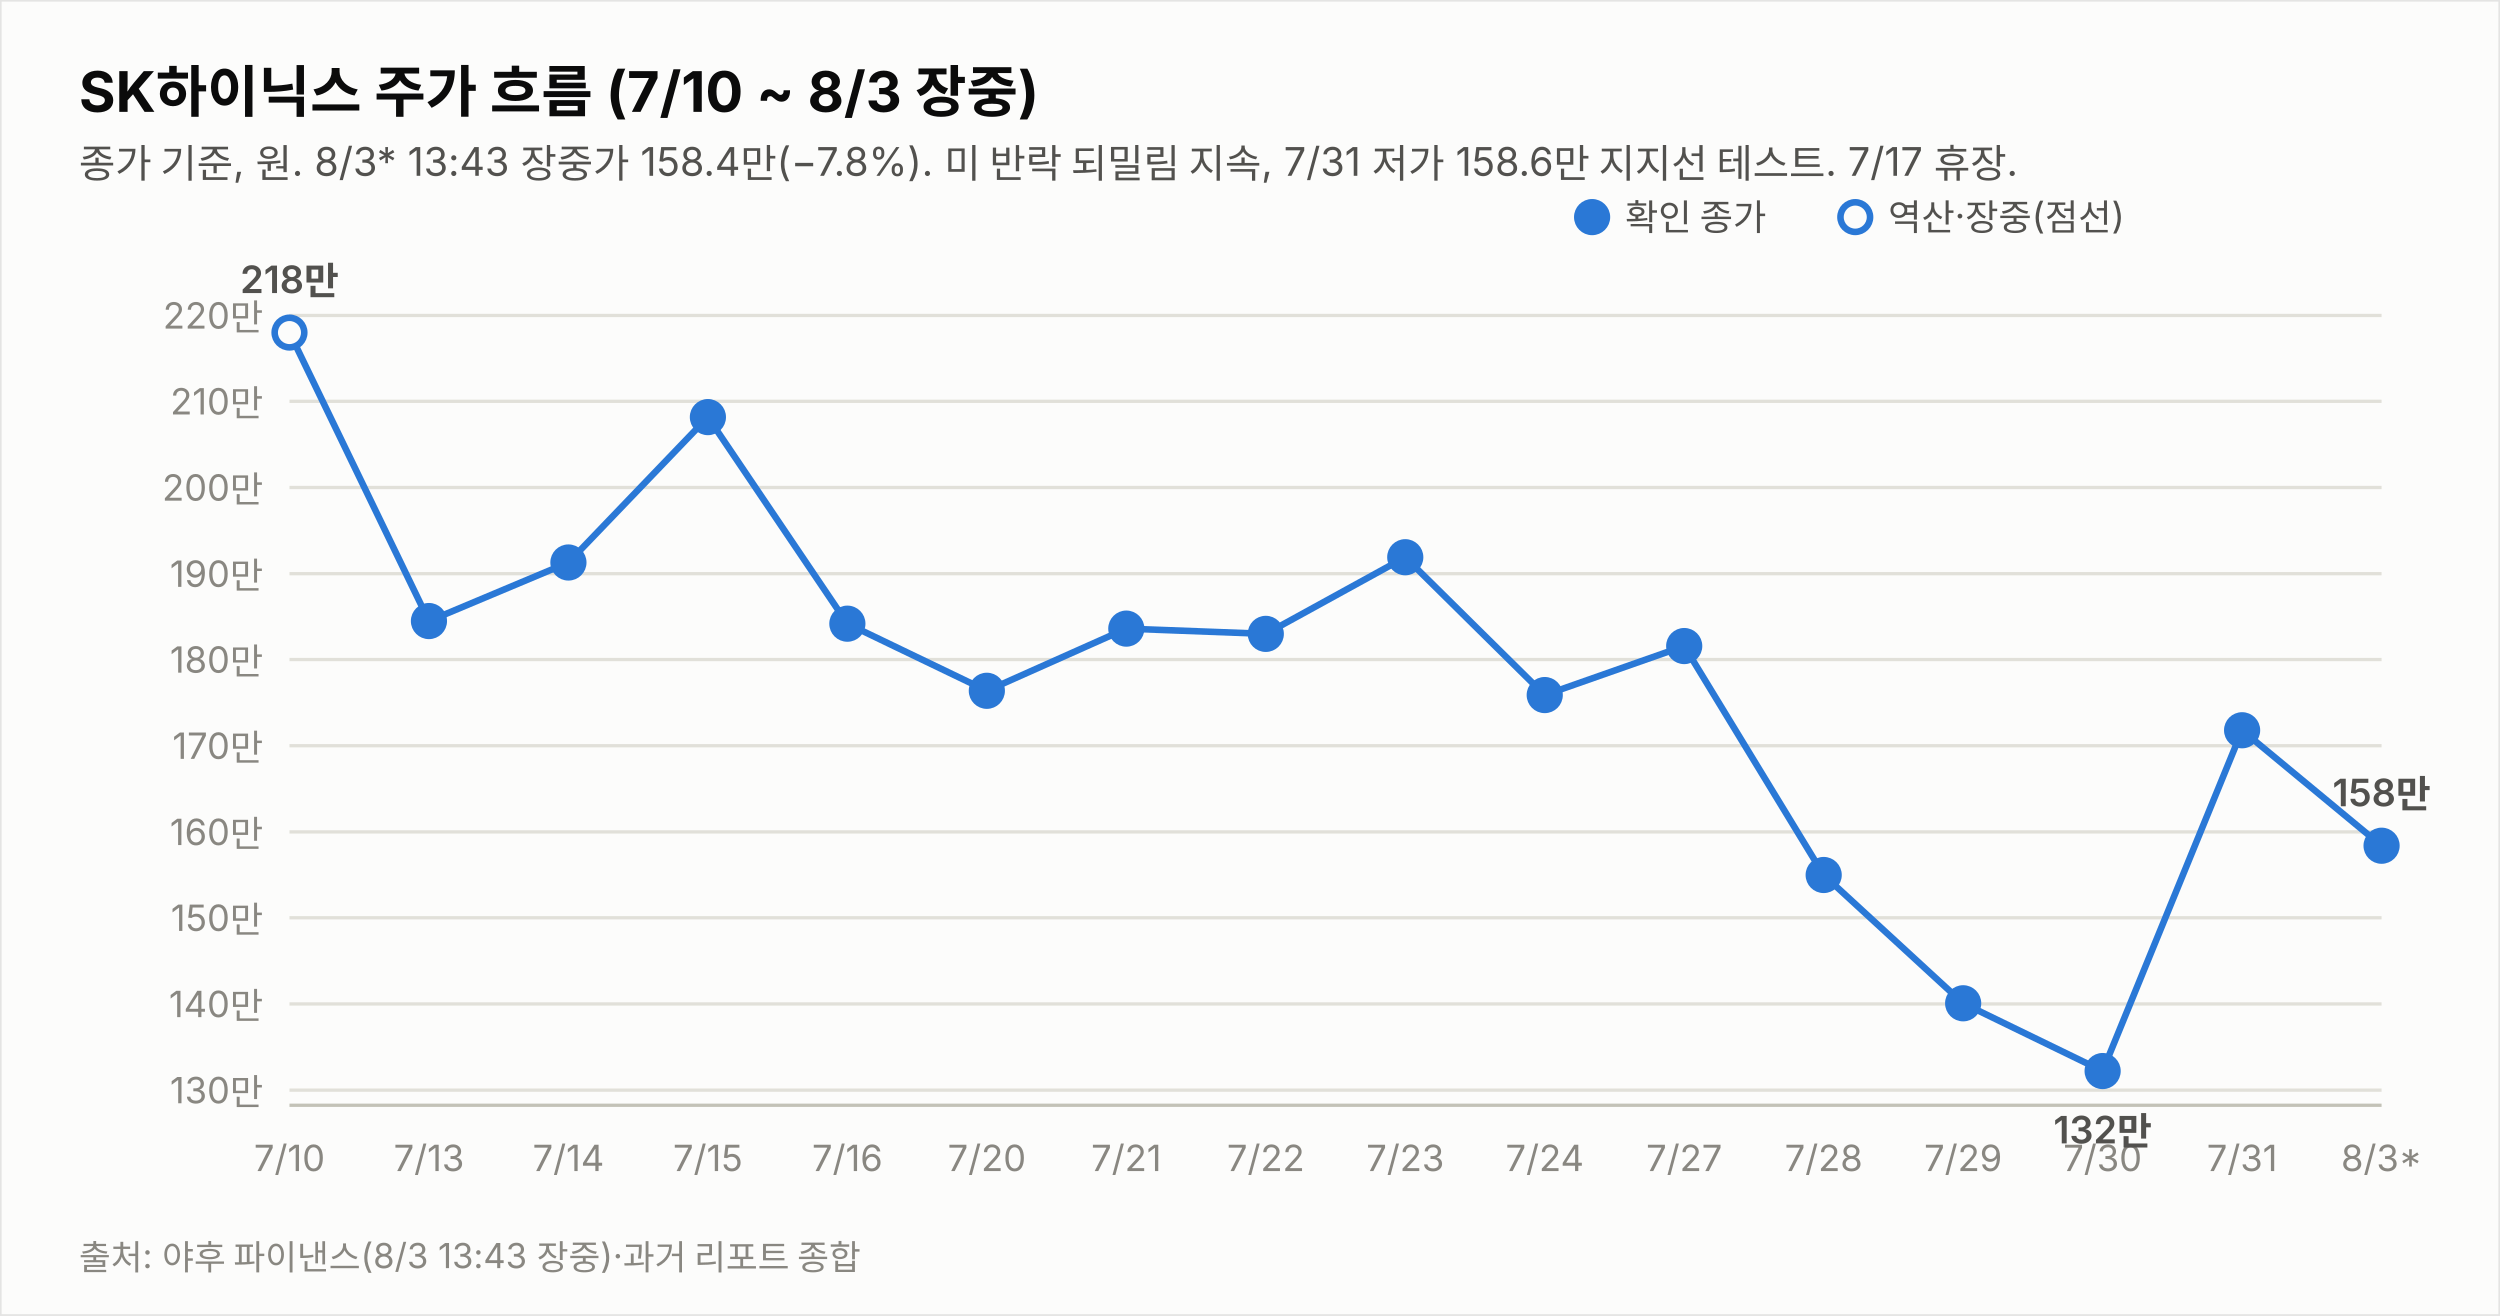
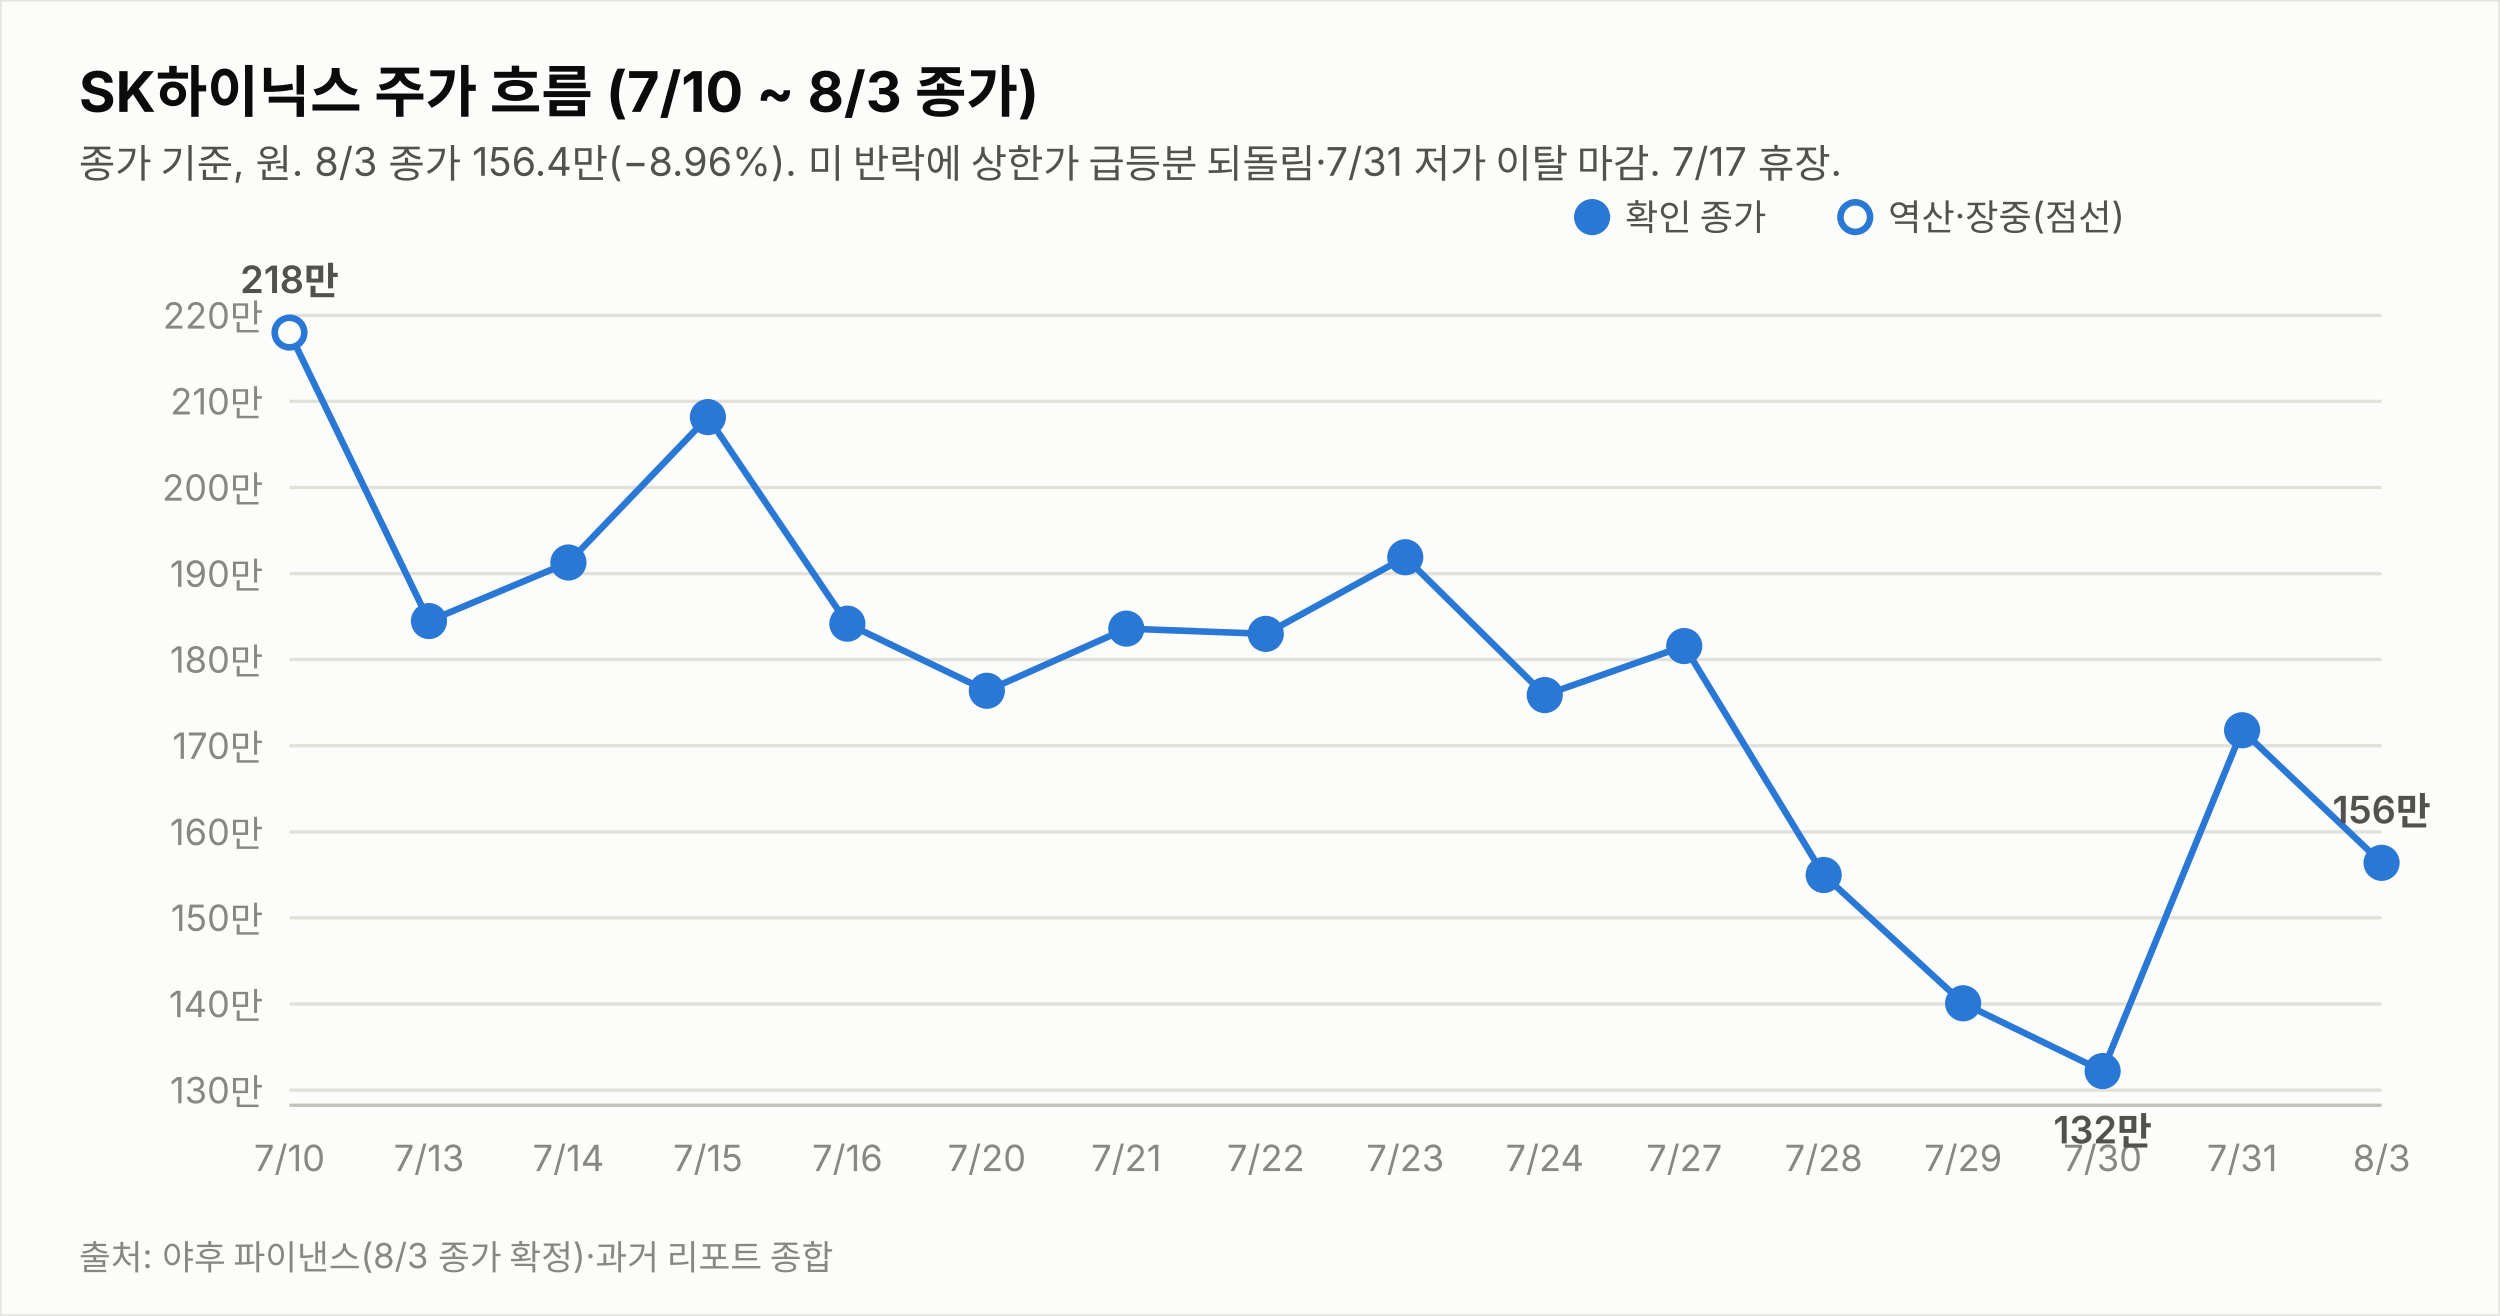
<svg xmlns="http://www.w3.org/2000/svg" width="760" height="400" viewBox="0 0 760 400" font-family="system-ui,-apple-system,&quot;Segoe UI&quot;,&quot;Malgun Gothic&quot;,&quot;Apple SD Gothic Neo&quot;,sans-serif">
  <rect width="760" height="400" fill="#fcfcfb" stroke="rgba(11,11,11,0.10)" />
-   <text x="24" y="34" font-size="17" font-weight="700" fill="#0b0b0b">SK하이닉스 주가 흐름 (7/10 ~ 8/3 장중)</text>
-   <text x="24" y="54" font-size="12" fill="#52514e">종가 기준, 원. 8/3* 13:43 장중가 158.4만(−7.8%). 미 반락 되밀림 지속, 7/31 저가 158.6만 지지선 테스트. 7/17 휴장.</text>
+   <text x="24" y="34" font-size="17" font-weight="700" fill="#0b0b0b">SK하이닉스 주가 흐름 (7/10 ~ 8/3 종가)</text>
+   <text x="24" y="54" font-size="12" fill="#52514e">종가 기준, 원. 8/3 종가 156.4만(−8.96%). 미 반락에 상한가 급등분 되돌림·7/31 저가 이탈 마감. 7/17 휴장.</text>
  <line x1="88" y1="331.4" x2="724" y2="331.4" stroke="#e1e0d9" stroke-width="1" />
  <text x="80" y="335.4" font-size="11" fill="#898781" text-anchor="end" style="font-variant-numeric:tabular-nums">130만</text>
  <line x1="88" y1="305.2" x2="724" y2="305.2" stroke="#e1e0d9" stroke-width="1" />
  <text x="80" y="309.2" font-size="11" fill="#898781" text-anchor="end" style="font-variant-numeric:tabular-nums">140만</text>
  <line x1="88" y1="279.0" x2="724" y2="279.0" stroke="#e1e0d9" stroke-width="1" />
  <text x="80" y="283.0" font-size="11" fill="#898781" text-anchor="end" style="font-variant-numeric:tabular-nums">150만</text>
  <line x1="88" y1="252.9" x2="724" y2="252.9" stroke="#e1e0d9" stroke-width="1" />
  <text x="80" y="256.9" font-size="11" fill="#898781" text-anchor="end" style="font-variant-numeric:tabular-nums">160만</text>
  <line x1="88" y1="226.7" x2="724" y2="226.7" stroke="#e1e0d9" stroke-width="1" />
  <text x="80" y="230.7" font-size="11" fill="#898781" text-anchor="end" style="font-variant-numeric:tabular-nums">170만</text>
  <line x1="88" y1="200.5" x2="724" y2="200.5" stroke="#e1e0d9" stroke-width="1" />
  <text x="80" y="204.5" font-size="11" fill="#898781" text-anchor="end" style="font-variant-numeric:tabular-nums">180만</text>
  <line x1="88" y1="174.4" x2="724" y2="174.4" stroke="#e1e0d9" stroke-width="1" />
  <text x="80" y="178.4" font-size="11" fill="#898781" text-anchor="end" style="font-variant-numeric:tabular-nums">190만</text>
  <line x1="88" y1="148.2" x2="724" y2="148.2" stroke="#e1e0d9" stroke-width="1" />
  <text x="80" y="152.2" font-size="11" fill="#898781" text-anchor="end" style="font-variant-numeric:tabular-nums">200만</text>
  <line x1="88" y1="122.0" x2="724" y2="122.0" stroke="#e1e0d9" stroke-width="1" />
  <text x="80" y="126.0" font-size="11" fill="#898781" text-anchor="end" style="font-variant-numeric:tabular-nums">210만</text>
  <line x1="88" y1="95.9" x2="724" y2="95.9" stroke="#e1e0d9" stroke-width="1" />
  <text x="80" y="99.9" font-size="11" fill="#898781" text-anchor="end" style="font-variant-numeric:tabular-nums">220만</text>
  <line x1="88" y1="336" x2="724" y2="336" stroke="#c3c2b7" stroke-width="1" />
-   <path d="M88.0,101.1 L130.4,188.8 L172.8,171.0 L215.2,126.8 L257.6,189.6 L300.0,210.0 L342.4,191.1 L384.8,192.7 L427.2,169.4 L469.6,211.3 L512.0,196.4 L554.4,266.0 L596.8,305.0 L639.2,325.6 L681.6,222.0 L724.0,257.1" fill="none" stroke="#2a78d6" stroke-width="2" />
+   <path d="M88.0,101.1 L130.4,188.8 L172.8,171.0 L215.2,126.8 L257.6,189.6 L300.0,210.0 L342.4,191.1 L384.8,192.7 L427.2,169.4 L469.6,211.3 L512.0,196.4 L554.4,266.0 L596.8,305.0 L639.2,325.6 L681.6,222.0 L724.0,262.3" fill="none" stroke="#2a78d6" stroke-width="2" />
  <circle cx="88.0" cy="101.1" r="4.5" fill="#fcfcfb" stroke="#2a78d6" stroke-width="2" />
  <text x="88.0" y="356" font-size="11" fill="#898781" text-anchor="middle">7/10</text>
  <text x="88.0" y="89.1" font-size="11.5" font-weight="600" fill="#52514e" text-anchor="middle" style="font-variant-numeric:tabular-nums">218만</text>
  <circle cx="130.4" cy="188.8" r="4.5" fill="#2a78d6" stroke="#2a78d6" stroke-width="2" />
  <text x="130.4" y="356" font-size="11" fill="#898781" text-anchor="middle">7/13</text>
  <circle cx="172.8" cy="171.0" r="4.5" fill="#2a78d6" stroke="#2a78d6" stroke-width="2" />
  <text x="172.8" y="356" font-size="11" fill="#898781" text-anchor="middle">7/14</text>
  <circle cx="215.2" cy="126.8" r="4.5" fill="#2a78d6" stroke="#2a78d6" stroke-width="2" />
  <text x="215.2" y="356" font-size="11" fill="#898781" text-anchor="middle">7/15</text>
  <circle cx="257.6" cy="189.6" r="4.5" fill="#2a78d6" stroke="#2a78d6" stroke-width="2" />
  <text x="257.6" y="356" font-size="11" fill="#898781" text-anchor="middle">7/16</text>
  <circle cx="300.0" cy="210.0" r="4.5" fill="#2a78d6" stroke="#2a78d6" stroke-width="2" />
  <text x="300.0" y="356" font-size="11" fill="#898781" text-anchor="middle">7/20</text>
  <circle cx="342.4" cy="191.1" r="4.5" fill="#2a78d6" stroke="#2a78d6" stroke-width="2" />
  <text x="342.4" y="356" font-size="11" fill="#898781" text-anchor="middle">7/21</text>
  <circle cx="384.8" cy="192.7" r="4.5" fill="#2a78d6" stroke="#2a78d6" stroke-width="2" />
  <text x="384.8" y="356" font-size="11" fill="#898781" text-anchor="middle">7/22</text>
  <circle cx="427.2" cy="169.4" r="4.5" fill="#2a78d6" stroke="#2a78d6" stroke-width="2" />
  <text x="427.2" y="356" font-size="11" fill="#898781" text-anchor="middle">7/23</text>
  <circle cx="469.6" cy="211.3" r="4.5" fill="#2a78d6" stroke="#2a78d6" stroke-width="2" />
  <text x="469.6" y="356" font-size="11" fill="#898781" text-anchor="middle">7/24</text>
  <circle cx="512.0" cy="196.4" r="4.5" fill="#2a78d6" stroke="#2a78d6" stroke-width="2" />
  <text x="512.0" y="356" font-size="11" fill="#898781" text-anchor="middle">7/27</text>
  <circle cx="554.4" cy="266.0" r="4.5" fill="#2a78d6" stroke="#2a78d6" stroke-width="2" />
  <text x="554.4" y="356" font-size="11" fill="#898781" text-anchor="middle">7/28</text>
  <circle cx="596.8" cy="305.0" r="4.5" fill="#2a78d6" stroke="#2a78d6" stroke-width="2" />
  <text x="596.8" y="356" font-size="11" fill="#898781" text-anchor="middle">7/29</text>
  <circle cx="639.2" cy="325.6" r="4.5" fill="#2a78d6" stroke="#2a78d6" stroke-width="2" />
  <text x="639.2" y="356" font-size="11" fill="#898781" text-anchor="middle">7/30</text>
  <text x="639.2" y="347.6" font-size="11.5" font-weight="600" fill="#52514e" text-anchor="middle" style="font-variant-numeric:tabular-nums">132만</text>
  <circle cx="681.6" cy="222.0" r="4.5" fill="#2a78d6" stroke="#2a78d6" stroke-width="2" />
  <text x="681.6" y="356" font-size="11" fill="#898781" text-anchor="middle">7/31</text>
-   <circle cx="724.0" cy="257.1" r="4.5" fill="#2a78d6" stroke="#2a78d6" stroke-width="2" />
-   <text x="724.0" y="356" font-size="11" fill="#898781" text-anchor="middle">8/3*</text>
-   <text x="724.0" y="245.1" font-size="11.5" font-weight="600" fill="#52514e" text-anchor="middle" style="font-variant-numeric:tabular-nums">158만</text>
+   <circle cx="724.0" cy="262.3" r="4.5" fill="#2a78d6" stroke="#2a78d6" stroke-width="2" />
+   <text x="724.0" y="356" font-size="11" fill="#898781" text-anchor="middle">8/3</text>
+   <text x="724.0" y="250.3" font-size="11.5" font-weight="600" fill="#52514e" text-anchor="middle" style="font-variant-numeric:tabular-nums">156만</text>
  <circle cx="484" cy="66" r="4.5" fill="#2a78d6" stroke="#2a78d6" stroke-width="2" />
  <text x="494" y="70" font-size="11" fill="#52514e">확인 종가</text>
  <circle cx="564" cy="66" r="4.5" fill="#fcfcfb" stroke="#2a78d6" stroke-width="2" />
  <text x="574" y="70" font-size="11" fill="#52514e">역산·장중(점선)</text>
-   <text x="24" y="386" font-size="10.5" fill="#898781">출처: 야후 파이낸스(8/3 13:43 장중)·과거 리포트 종합</text>
+   <text x="24" y="386" font-size="10.5" fill="#898781">출처: 야후 파이낸스(8/3 종가 확정)·과거 리포트 종합</text>
</svg>
